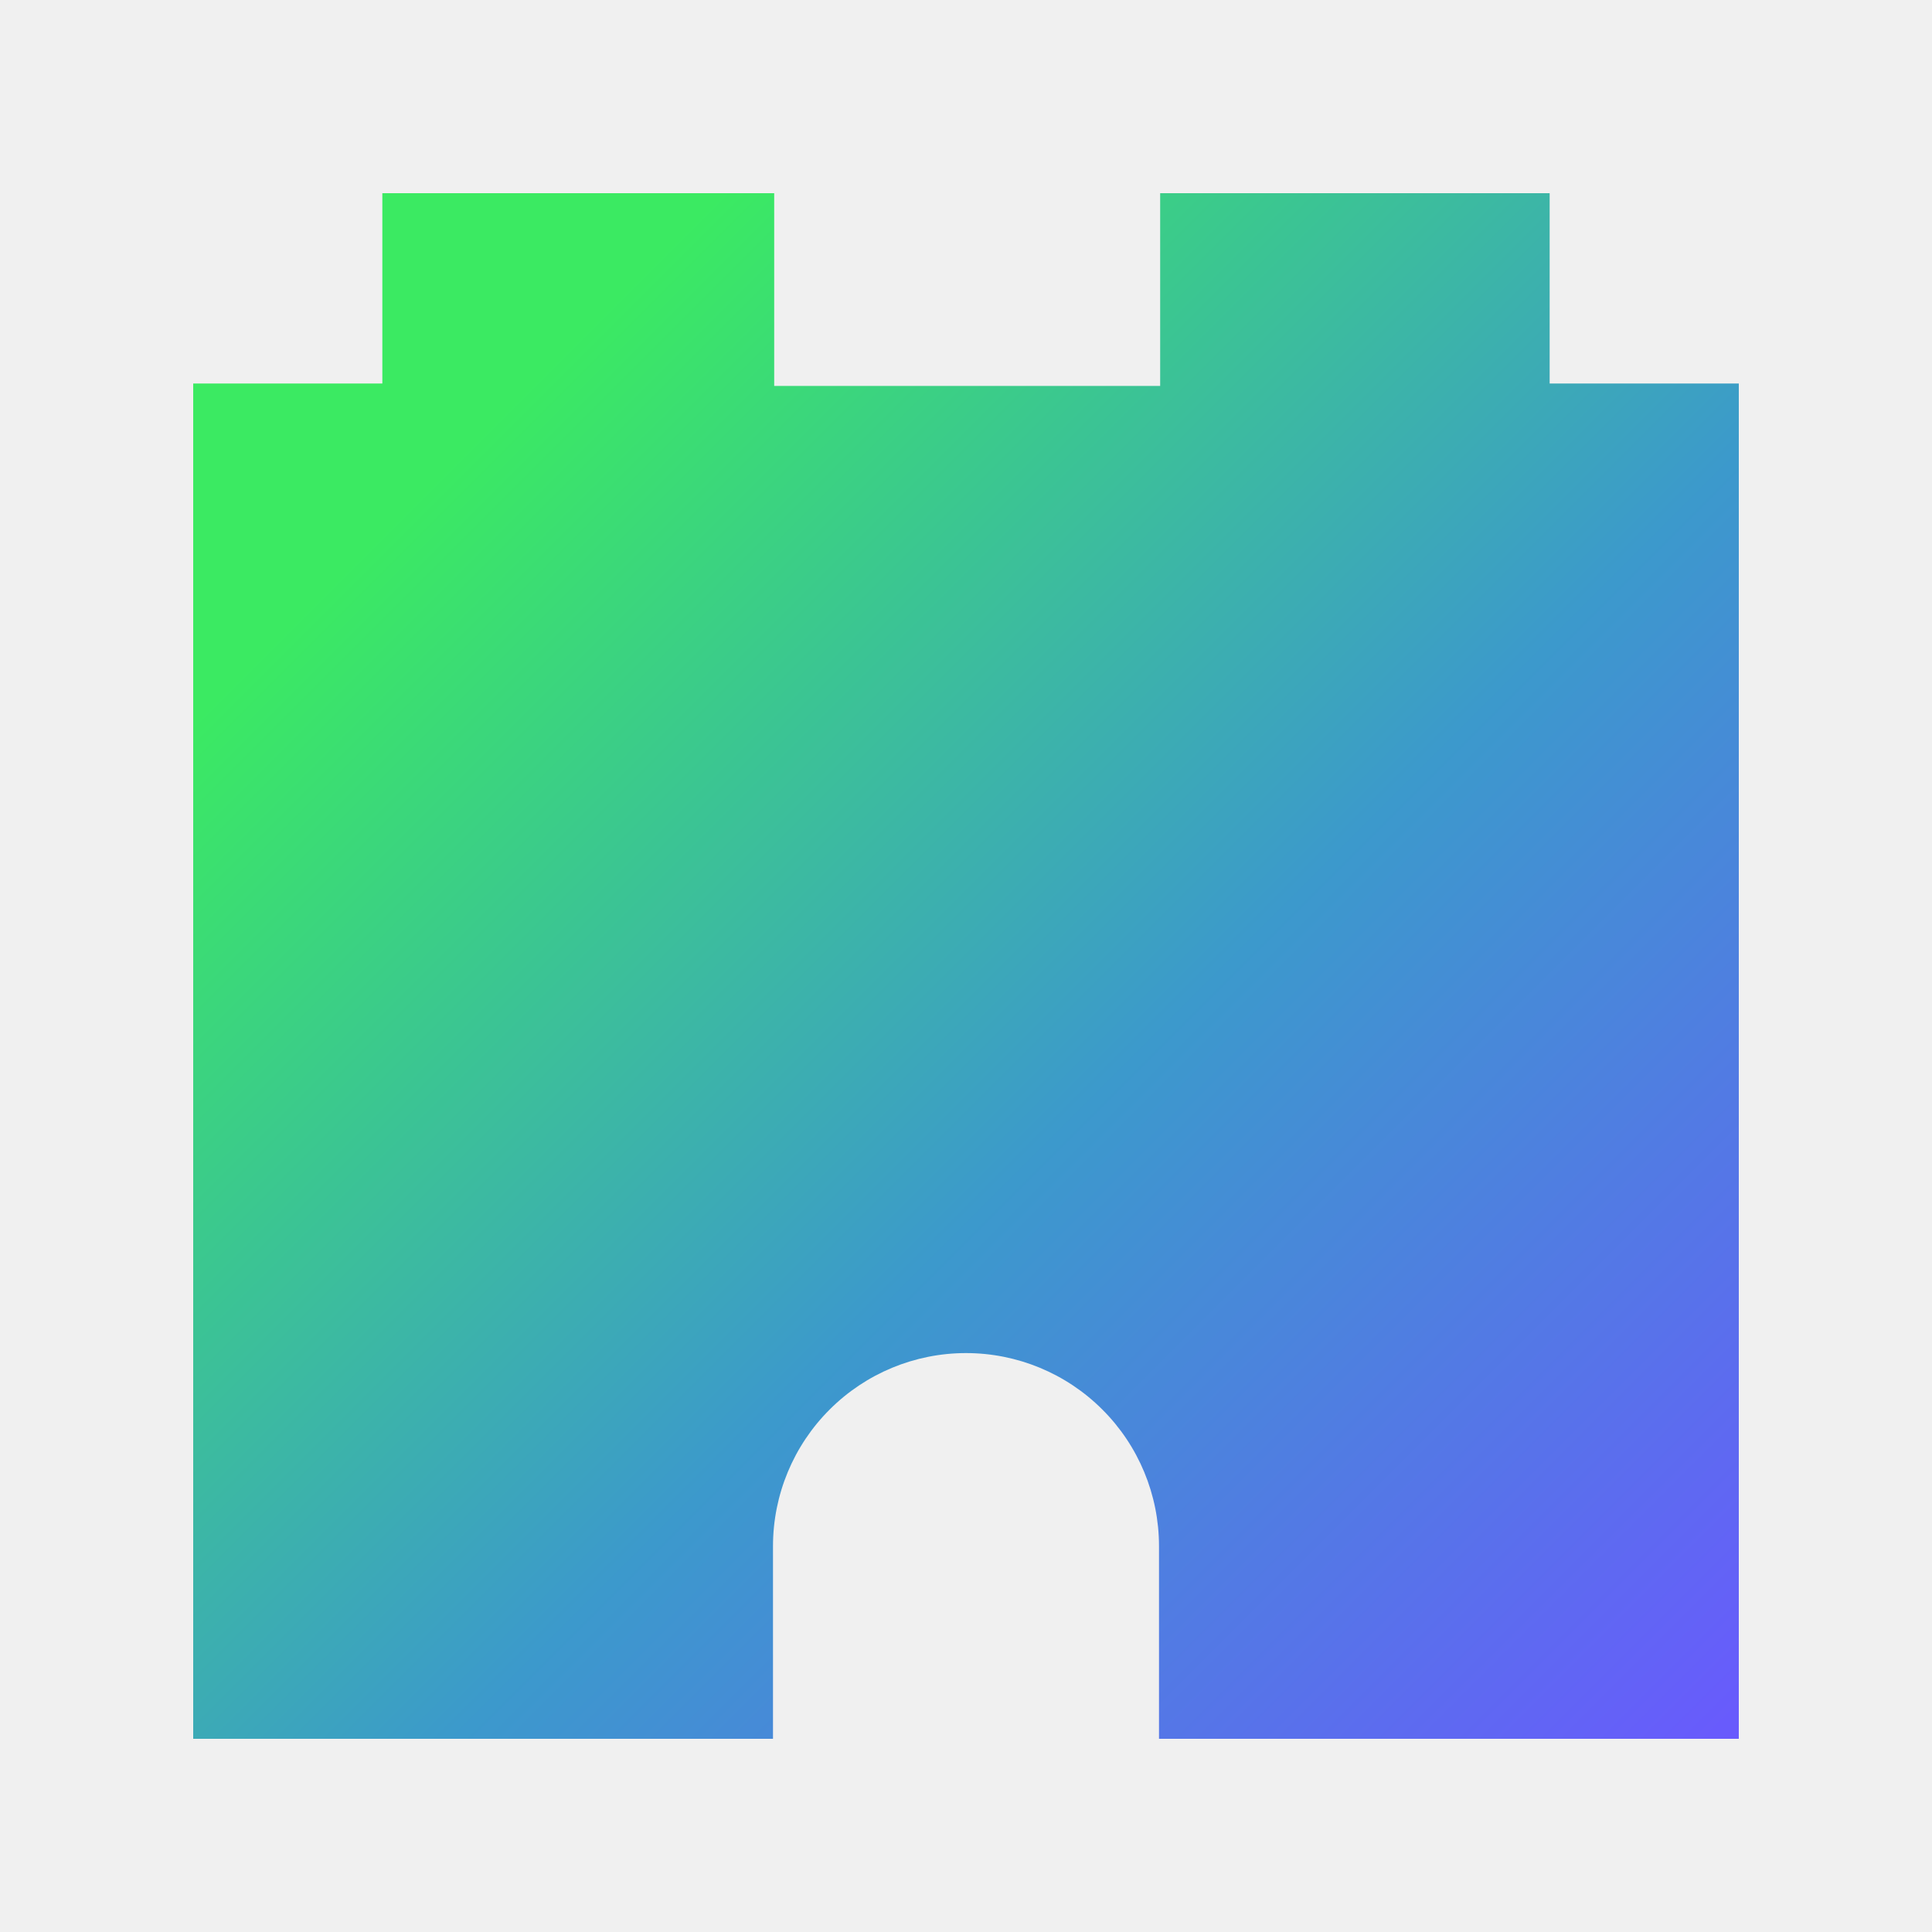
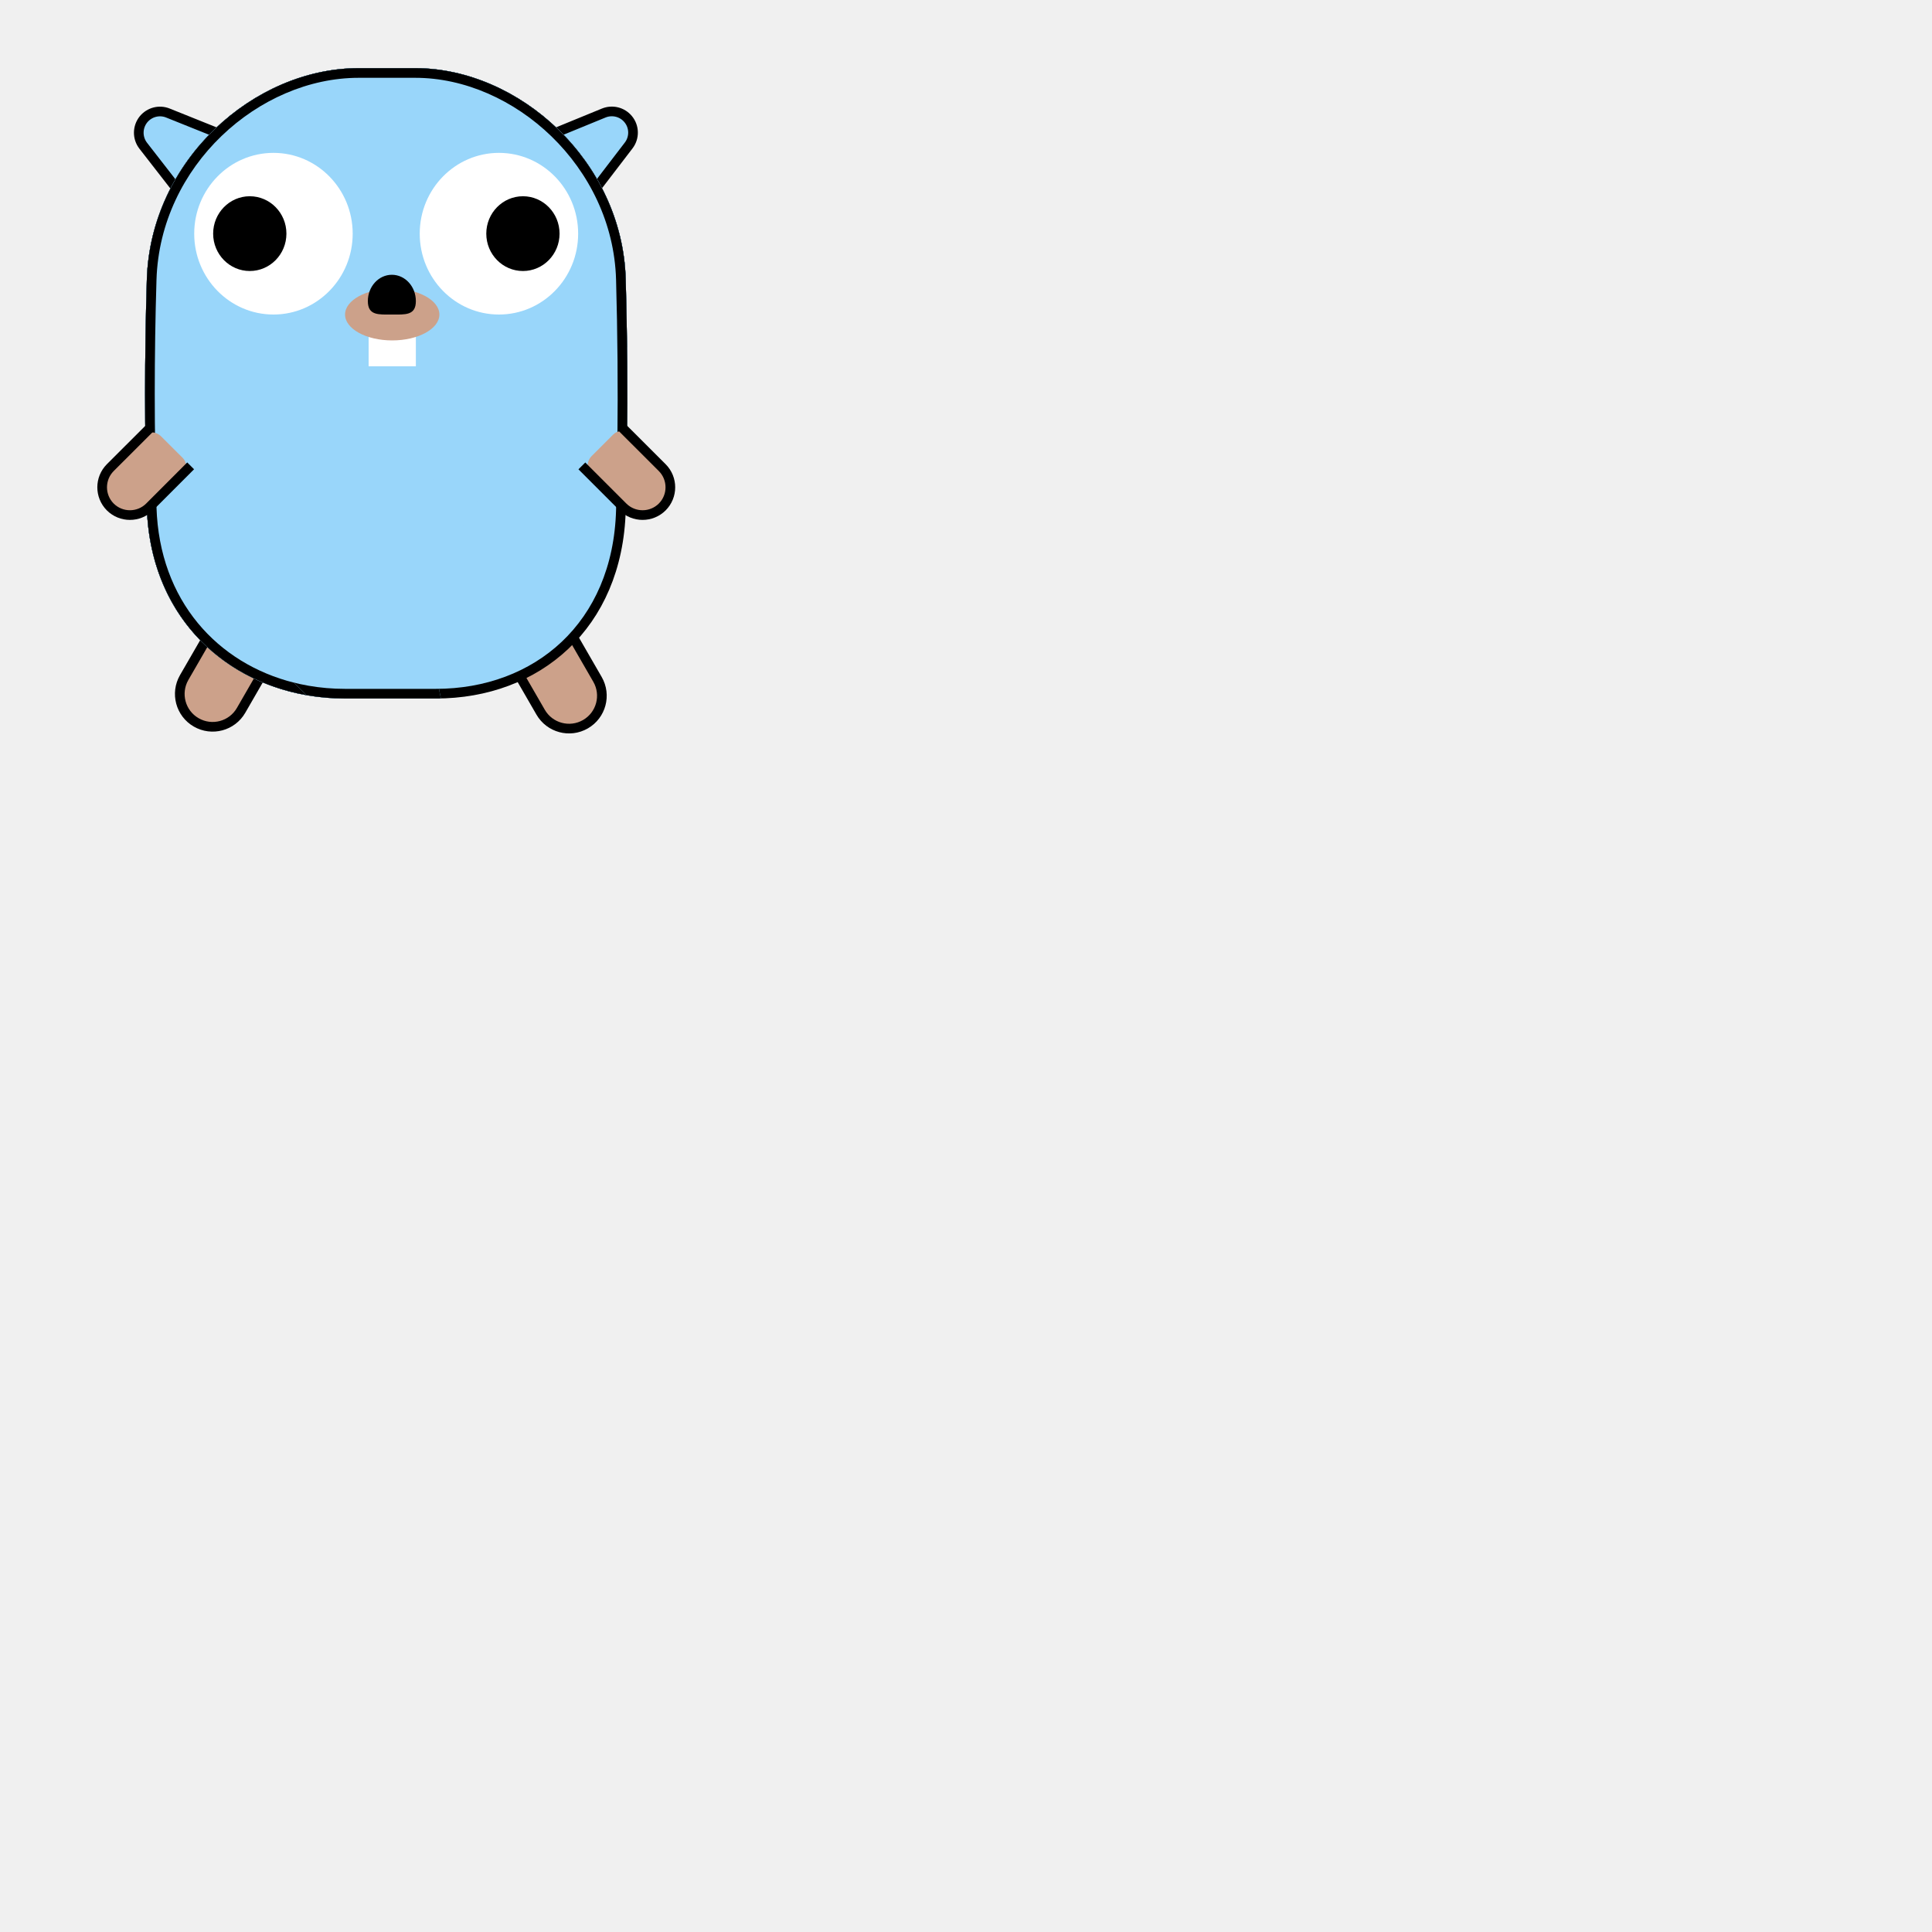
<svg xmlns="http://www.w3.org/2000/svg" width="40" height="40" viewBox="0 0 40 40" fill="none">
-   <path d="M32.084 7.94V4H24.02V7.99H16.029V4H7.916V7.94H4V36H16.004V32.005C16.006 30.946 16.427 29.931 17.177 29.183C17.926 28.434 18.941 28.014 20 28.014C21.059 28.014 22.074 28.434 22.823 29.183C23.573 29.931 23.994 30.946 23.996 32.005V36H36V7.94H32.084Z" fill="url(#paint0_linear)" />
-   <defs>
-     <linearGradient id="paint0_linear" x1="2.942" y1="4.9" x2="37.777" y2="39.734" gradientUnits="userSpaceOnUse">
-       <stop offset="0.159" stop-color="#3BEA62" />
-       <stop offset="0.54" stop-color="#3C99CC" />
-       <stop offset="0.937" stop-color="#6B57FF" />
-     </linearGradient>
-   </defs>
+   <path d="M4.991 14.708L5.456 13.901C5.531 13.771 5.487 13.605 5.357 13.53L4.708 13.156C4.546 13.062 4.339 13.118 4.245 13.28L3.813 14.028C3.626 14.353 3.737 14.769 4.062 14.956C4.387 15.144 4.803 15.033 4.991 14.708Z" fill="#CCA18A" />
+   <path d="M4.415 12.986L3.813 14.028C3.626 14.353 3.737 14.769 4.062 14.956V14.956C4.387 15.144 4.803 15.033 4.991 14.708L5.592 13.666" stroke="black" stroke-width="0.2" />
+   <path d="M12.37 14.065L11.863 13.186C11.788 13.056 11.622 13.012 11.492 13.087L10.843 13.462C10.681 13.555 10.626 13.762 10.719 13.924L11.193 14.745C11.381 15.07 11.796 15.181 12.121 14.994C12.447 14.806 12.558 14.39 12.37 14.065Z" fill="#CCA18A" />
+   <path d="M10.55 13.631L11.193 14.745C11.381 15.07 11.796 15.181 12.121 14.994V14.994C12.447 14.806 12.558 14.39 12.37 14.065L11.727 12.951" stroke="black" stroke-width="0.2" />
+   <path d="M3.519 2.346L4.133 2.588C4.355 2.675 4.429 2.952 4.28 3.138L3.966 3.548C3.809 3.75 3.503 3.748 3.348 3.544L2.979 3.06C2.855 2.898 2.852 2.674 2.97 2.508C3.094 2.334 3.32 2.267 3.519 2.346Z" fill="#99D6FA" />
+   <path d="M3.623 3.863L2.966 3.018C2.84 2.856 2.843 2.63 2.971 2.471V2.471C3.093 2.322 3.297 2.268 3.476 2.34L4.567 2.778" stroke="black" stroke-width="0.2" />
+   <path d="M12.457 2.345L11.845 2.592C11.624 2.681 11.552 2.958 11.701 3.144L12.018 3.551C12.178 3.752 12.483 3.747 12.637 3.543L13.002 3.056C13.125 2.893 13.127 2.669 13.007 2.504C12.882 2.331 12.655 2.266 12.457 2.345Z" fill="#99D6FA" />
+   <path d="M12.364 3.863L13.015 3.013C13.14 2.851 13.136 2.624 13.006 2.467V2.467C12.883 2.318 12.678 2.267 12.5 2.34L11.412 2.786" stroke="black" stroke-width="0.2" />
+   <path d="M3.14 5.787C3.215 3.37 5.313 1.511 7.425 1.511H8.599C10.69 1.511 12.789 3.391 12.855 5.787C12.899 7.389 12.899 8.961 12.855 10.563C12.822 11.764 12.384 12.712 11.699 13.36C11.013 14.008 10.072 14.362 9.022 14.362H7.144C5.027 14.362 3.215 12.919 3.14 10.507C3.092 8.941 3.092 7.353 3.14 5.787Z" fill="#99D6FA" stroke="black" stroke-width="0.2" />
+   <path fill-rule="evenodd" clip-rule="evenodd" d="M7.425 1.411C5.26 1.411 3.117 3.312 3.04 5.784C2.992 7.352 2.992 8.942 3.04 10.51C3.115 12.914 4.878 14.38 6.966 14.459C6.668 13.799 6.502 13.068 6.502 12.297C6.502 9.398 8.852 7.048 11.751 7.048C12.175 7.048 12.588 7.098 12.983 7.193C12.977 6.725 12.968 6.256 12.955 5.784C12.887 3.334 10.744 1.411 8.599 1.411H7.425Z" fill="#99D6FA" />
+   <path fill-rule="evenodd" clip-rule="evenodd" d="M7.425 1.611H8.599C10.637 1.611 12.69 3.449 12.755 5.79C12.768 6.245 12.777 6.697 12.782 7.149C12.849 7.163 12.916 7.177 12.983 7.193C12.977 6.725 12.968 6.256 12.955 5.784C12.887 3.334 10.744 1.411 8.599 1.411H7.425C5.26 1.411 3.117 3.312 3.04 5.784C2.992 7.352 2.992 8.942 3.04 10.51C3.115 12.914 4.878 14.38 6.966 14.459C6.935 14.391 6.906 14.323 6.879 14.254C4.926 14.139 3.31 12.755 3.24 10.504C3.192 8.94 3.192 7.354 3.24 5.791C3.313 3.427 5.366 1.611 7.425 1.611Z" fill="black" />
+   <path fill-rule="evenodd" clip-rule="evenodd" d="M7.425 1.411C5.26 1.411 3.117 3.312 3.04 5.784C2.992 7.352 2.992 8.942 3.04 10.51C3.117 12.982 4.979 14.462 7.144 14.462H9.022C9.058 14.462 9.094 14.461 9.129 14.461C9.045 14.086 9 13.697 9 13.297C9 10.833 10.698 8.765 12.988 8.2C12.989 7.397 12.977 6.595 12.955 5.784C12.887 3.334 10.744 1.411 8.599 1.411H7.425Z" fill="#99D6FA" />
+   <path fill-rule="evenodd" clip-rule="evenodd" d="M7.425 1.611H8.599C10.637 1.611 12.69 3.449 12.755 5.79C12.778 6.616 12.789 7.435 12.788 8.254C12.854 8.235 12.921 8.217 12.988 8.2C12.989 7.397 12.977 6.595 12.955 5.784C12.887 3.334 10.744 1.411 8.599 1.411H7.425C5.26 1.411 3.117 3.312 3.04 5.784C2.992 7.352 2.992 8.942 3.04 10.51C3.117 12.982 4.979 14.462 7.144 14.462H9.022C9.058 14.462 9.094 14.461 9.129 14.461C9.114 14.395 9.101 14.328 9.088 14.261C9.066 14.262 9.044 14.262 9.022 14.262H7.144C5.075 14.262 3.313 12.857 3.24 10.504C3.192 8.94 3.192 7.354 3.24 5.791C3.313 3.427 5.366 1.611 7.425 1.611Z" fill="black" />
+   <path fill-rule="evenodd" clip-rule="evenodd" d="M7.425 1.411C5.26 1.411 3.117 3.312 3.04 5.784C2.992 7.352 2.992 8.942 3.04 10.51C3.107 12.672 4.539 14.075 6.346 14.393L5.755 13.802C5.326 13.372 5.375 12.663 5.859 12.297L10.742 8.607C11.066 8.362 11.506 8.337 11.855 8.545L12.982 9.213C12.996 8.071 12.987 6.935 12.955 5.784C12.887 3.334 10.744 1.411 8.599 1.411H7.425Z" fill="#99D6FA" />
+   <path fill-rule="evenodd" clip-rule="evenodd" d="M7.425 1.611H8.599C10.637 1.611 12.69 3.449 12.755 5.79C12.786 6.899 12.795 7.994 12.783 9.095L12.982 9.213C12.996 8.071 12.987 6.935 12.955 5.784C12.887 3.334 10.744 1.411 8.599 1.411H7.425C5.26 1.411 3.117 3.312 3.04 5.784C2.992 7.352 2.992 8.942 3.04 10.51C3.107 12.672 4.539 14.075 6.346 14.393L6.087 14.134C4.507 13.737 3.3 12.442 3.24 10.504C3.192 8.94 3.192 7.354 3.24 5.791C3.313 3.427 5.366 1.611 7.425 1.611Z" fill="black" />
+   <path fill-rule="evenodd" clip-rule="evenodd" d="M7.302 4.838C7.302 5.762 6.567 6.512 5.662 6.512C4.756 6.512 4.021 5.762 4.021 4.838C4.021 3.914 4.756 3.165 5.662 3.165C6.567 3.165 7.302 3.914 7.302 4.838Z" fill="white" />
+   <path fill-rule="evenodd" clip-rule="evenodd" d="M5.93 4.837C5.93 5.265 5.59 5.611 5.171 5.611C4.753 5.611 4.413 5.265 4.413 4.837C4.413 4.41 4.753 4.063 5.171 4.063C5.59 4.063 5.93 4.41 5.93 4.837Z" fill="black" />
+   <path fill-rule="evenodd" clip-rule="evenodd" d="M11.97 4.838C11.97 5.762 11.236 6.512 10.33 6.512C9.424 6.512 8.69 5.762 8.69 4.838C8.69 3.914 9.424 3.165 10.33 3.165C11.236 3.165 11.97 3.914 11.97 4.838Z" fill="white" />
+   <path fill-rule="evenodd" clip-rule="evenodd" d="M11.585 4.837C11.585 5.265 11.246 5.611 10.827 5.611C10.408 5.611 10.068 5.265 10.068 4.837C10.068 4.41 10.408 4.063 10.827 4.063C11.246 4.063 11.585 4.41 11.585 4.837Z" fill="black" />
+   <path fill-rule="evenodd" clip-rule="evenodd" d="M7.632 7.584H8.61V6.779H7.632V7.584Z" fill="white" />
+   <path fill-rule="evenodd" clip-rule="evenodd" d="M9.097 6.512C9.097 6.808 8.659 7.048 8.12 7.048C7.581 7.048 7.144 6.808 7.144 6.512C7.144 6.216 7.581 5.976 8.12 5.976C8.659 5.976 9.097 6.216 9.097 6.512Z" fill="#CCA18A" />
+   <path fill-rule="evenodd" clip-rule="evenodd" d="M8.61 6.234C8.61 6.536 8.388 6.512 8.113 6.512C7.839 6.512 7.616 6.536 7.616 6.234C7.616 5.933 7.839 5.689 8.113 5.689C8.388 5.689 8.61 5.933 8.61 6.234Z" fill="black" />
+   <path d="M13.711 9.682L13.023 8.994C12.933 8.905 12.788 8.905 12.698 8.994L12.249 9.443C12.138 9.555 12.138 9.736 12.249 9.848L12.897 10.496C13.122 10.72 13.486 10.72 13.711 10.496C13.935 10.271 13.935 9.907 13.711 9.682Z" fill="#CCA18A" />
+   <path d="M12.047 9.646L12.897 10.496C13.122 10.72 13.486 10.72 13.711 10.496V10.496C13.935 10.271 13.935 9.907 13.711 9.682L12.86 8.832" stroke="black" stroke-width="0.2" />
+   <path d="M3.097 10.496L3.785 9.808C3.875 9.718 3.875 9.573 3.785 9.483L3.336 9.035C3.224 8.923 3.043 8.923 2.931 9.035L2.283 9.682C2.059 9.907 2.059 10.271 2.283 10.496C2.508 10.72 2.872 10.72 3.097 10.496Z" fill="#CCA18A" />
+   <path d="M3.134 8.832L2.283 9.682C2.059 9.907 2.059 10.271 2.283 10.496V10.496C2.508 10.72 2.872 10.72 3.097 10.496L3.947 9.645" stroke="black" stroke-width="0.2" />
</svg>
